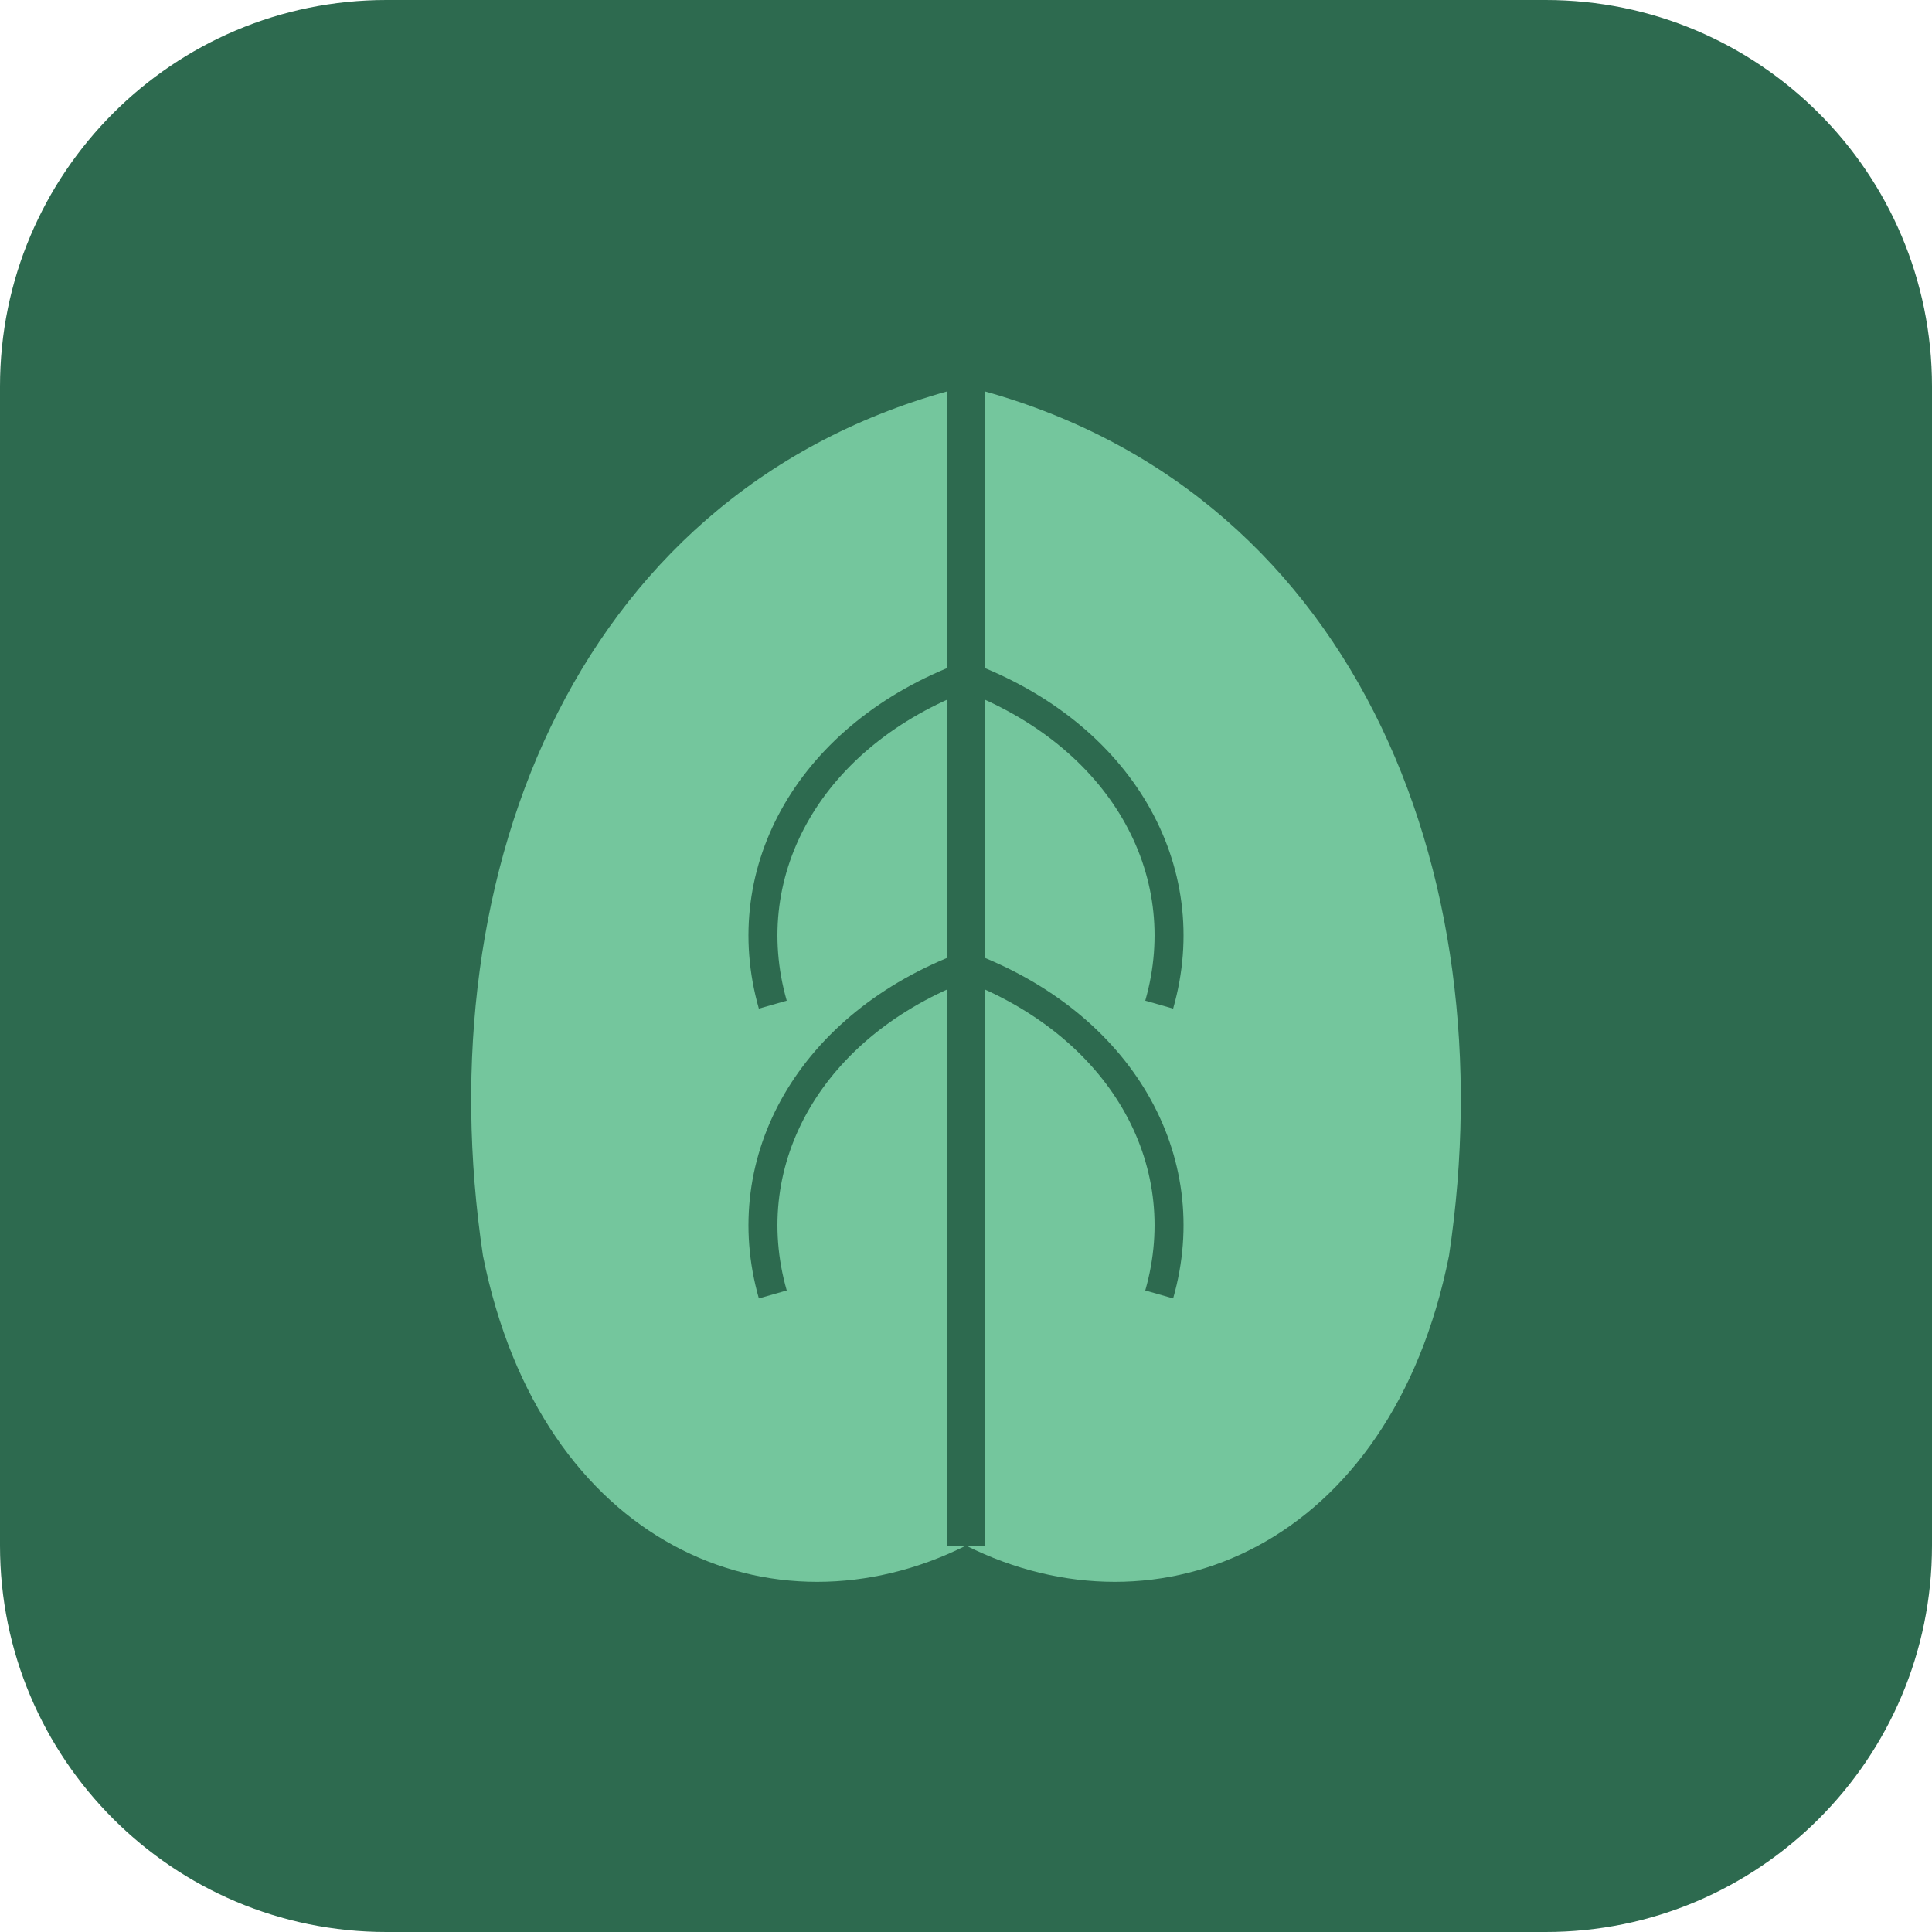
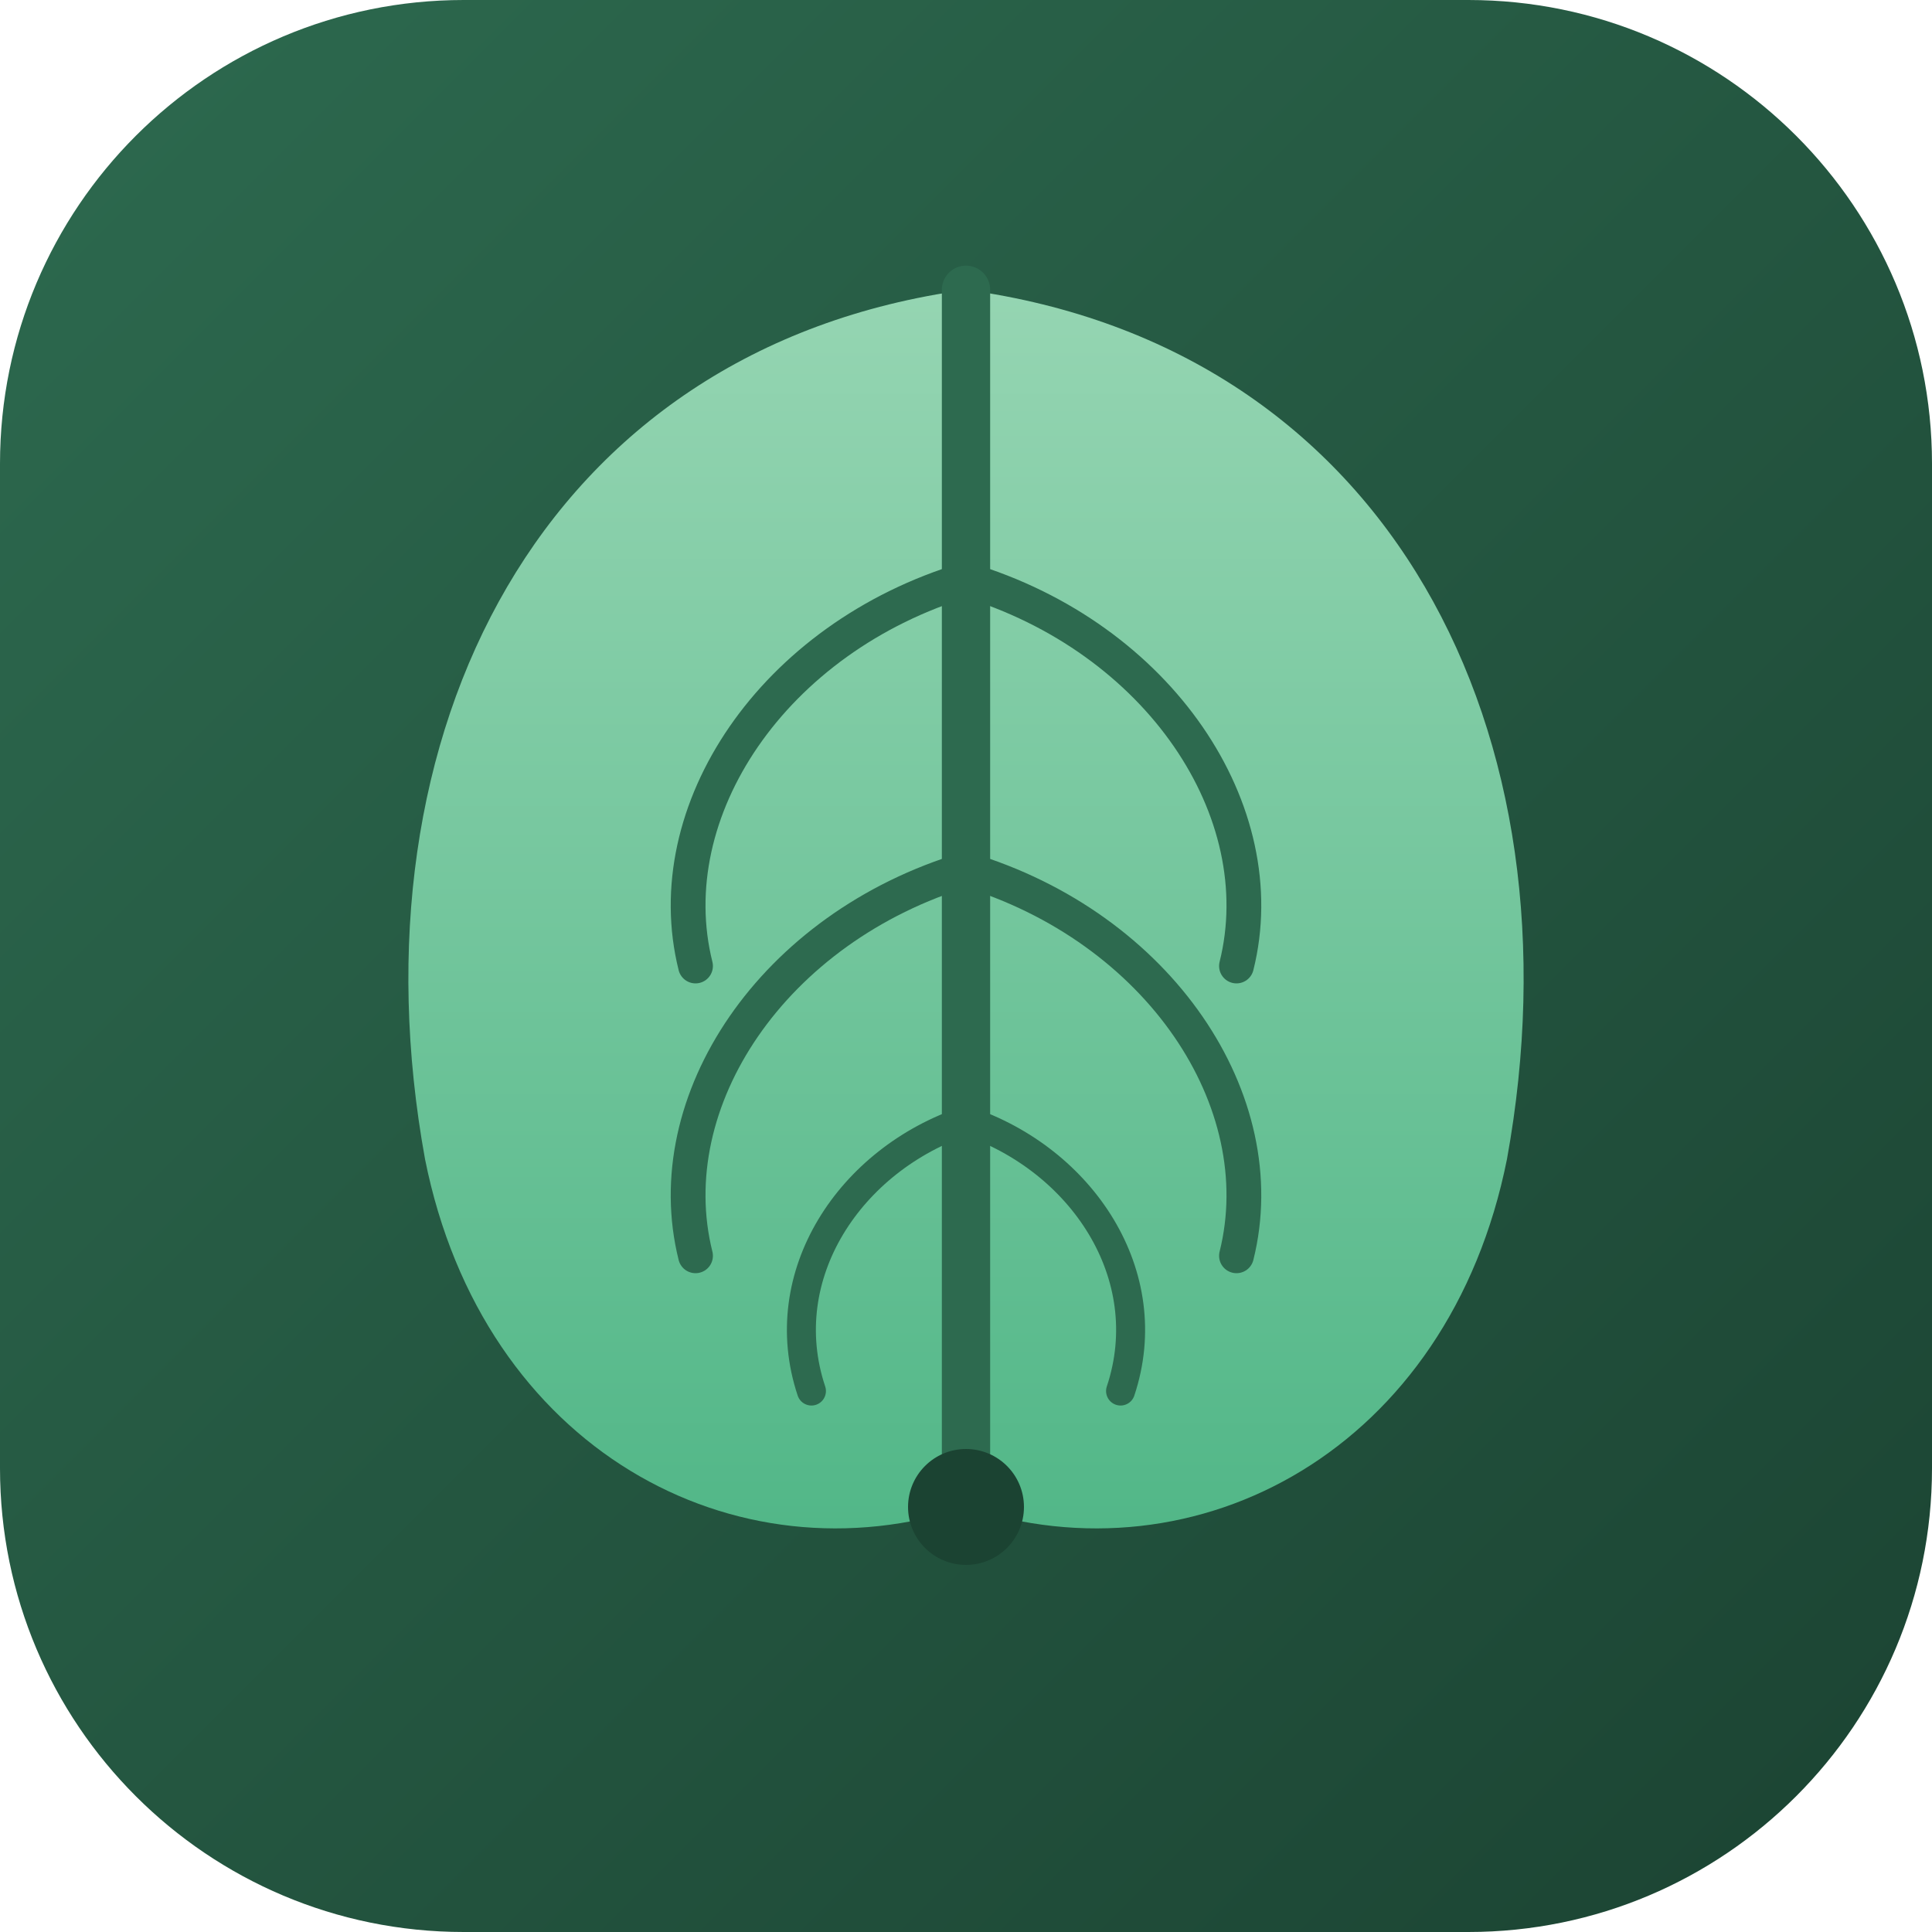
<svg xmlns="http://www.w3.org/2000/svg" viewBox="0 0 100 100">
-   <rect width="100" height="100" rx="20" fill="#2d6a4f" />
-   <path d="M50 20 C30 25 22 45 25 65 C28 80 40 85 50 80 C60 85 72 80 75 65 C78 45 70 25 50 20 Z" fill="#74c69d" />
-   <path d="M50 20 L50 80" stroke="#2d6a4f" stroke-width="2" />
-   <path d="M50 35 C42 38 38 45 40 52" stroke="#2d6a4f" stroke-width="1.5" fill="none" />
-   <path d="M50 35 C58 38 62 45 60 52" stroke="#2d6a4f" stroke-width="1.5" fill="none" />
-   <path d="M50 50 C42 53 38 60 40 67" stroke="#2d6a4f" stroke-width="1.5" fill="none" />
-   <path d="M50 50 C58 53 62 60 60 67" stroke="#2d6a4f" stroke-width="1.5" fill="none" />
+   <defs>
+     <linearGradient id="bg" x1="0%" y1="0%" x2="100%" y2="100%">
+       <stop offset="0%" stop-color="#2d6a4f" />
+       <stop offset="100%" stop-color="#1b4332" />
+     </linearGradient>
+     <linearGradient id="leaf" x1="0%" y1="0%" x2="0%" y2="100%">
+       <stop offset="0%" stop-color="#95d5b2" />
+       <stop offset="100%" stop-color="#52b788" />
+     </linearGradient>
+   </defs>
+   <rect width="100" height="100" rx="24" fill="url(#bg)" />
+   <path d="M50 15 C28 18 18 38 22 60 C25 75 38 82 50 78 C62 82 75 75 78 60 C82 38 72 18 50 15 Z" fill="url(#leaf)" />
+   <path d="M50 15 L50 78" stroke="#2d6a4f" stroke-width="2.5" stroke-linecap="round" />
+   <path d="M50 30 C40 33 34 42 36 50" stroke="#2d6a4f" stroke-width="1.8" fill="none" stroke-linecap="round" />
+   <path d="M50 30 C60 33 66 42 64 50" stroke="#2d6a4f" stroke-width="1.8" fill="none" stroke-linecap="round" />
+   <path d="M50 45 C40 48 34 57 36 65" stroke="#2d6a4f" stroke-width="1.8" fill="none" stroke-linecap="round" />
+   <path d="M50 45 C60 48 66 57 64 65" stroke="#2d6a4f" stroke-width="1.8" fill="none" stroke-linecap="round" />
+   <path d="M50 58 C44 60 40 66 42 72" stroke="#2d6a4f" stroke-width="1.5" fill="none" stroke-linecap="round" />
+   <path d="M50 58 C56 60 60 66 58 72" stroke="#2d6a4f" stroke-width="1.5" fill="none" stroke-linecap="round" />
+   <circle cx="50" cy="78" r="3" fill="#1b4332" />
</svg>
